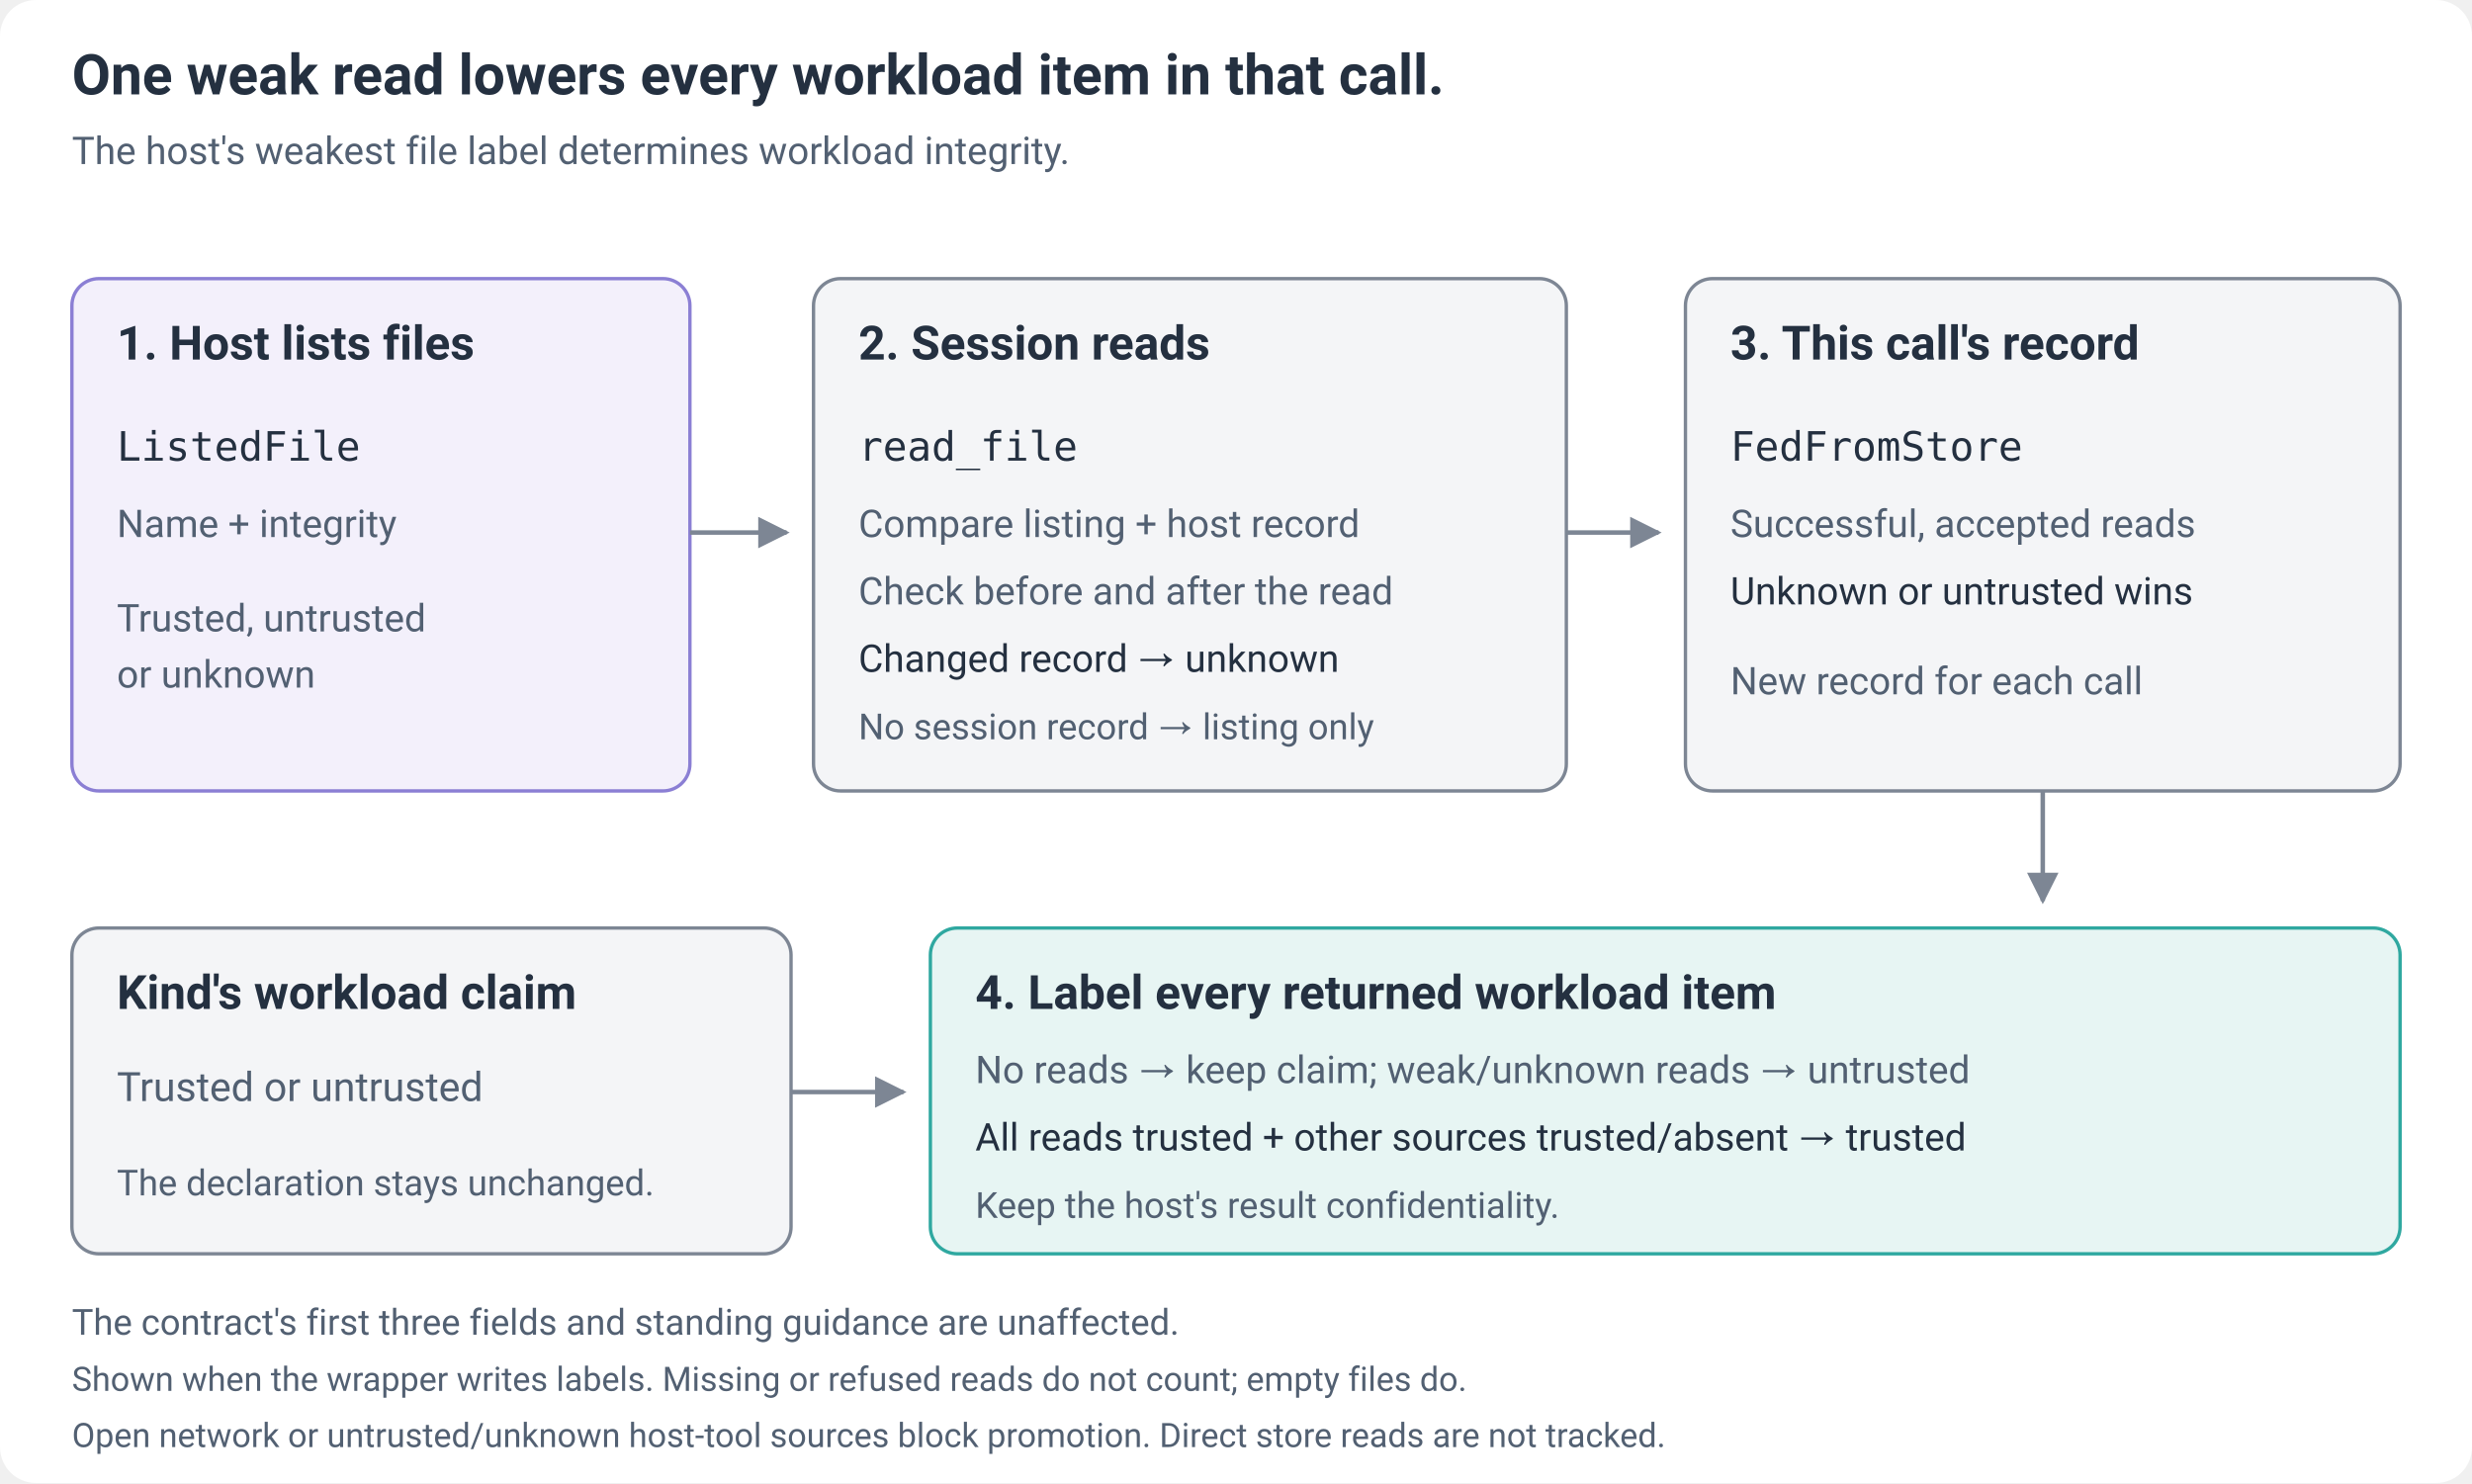
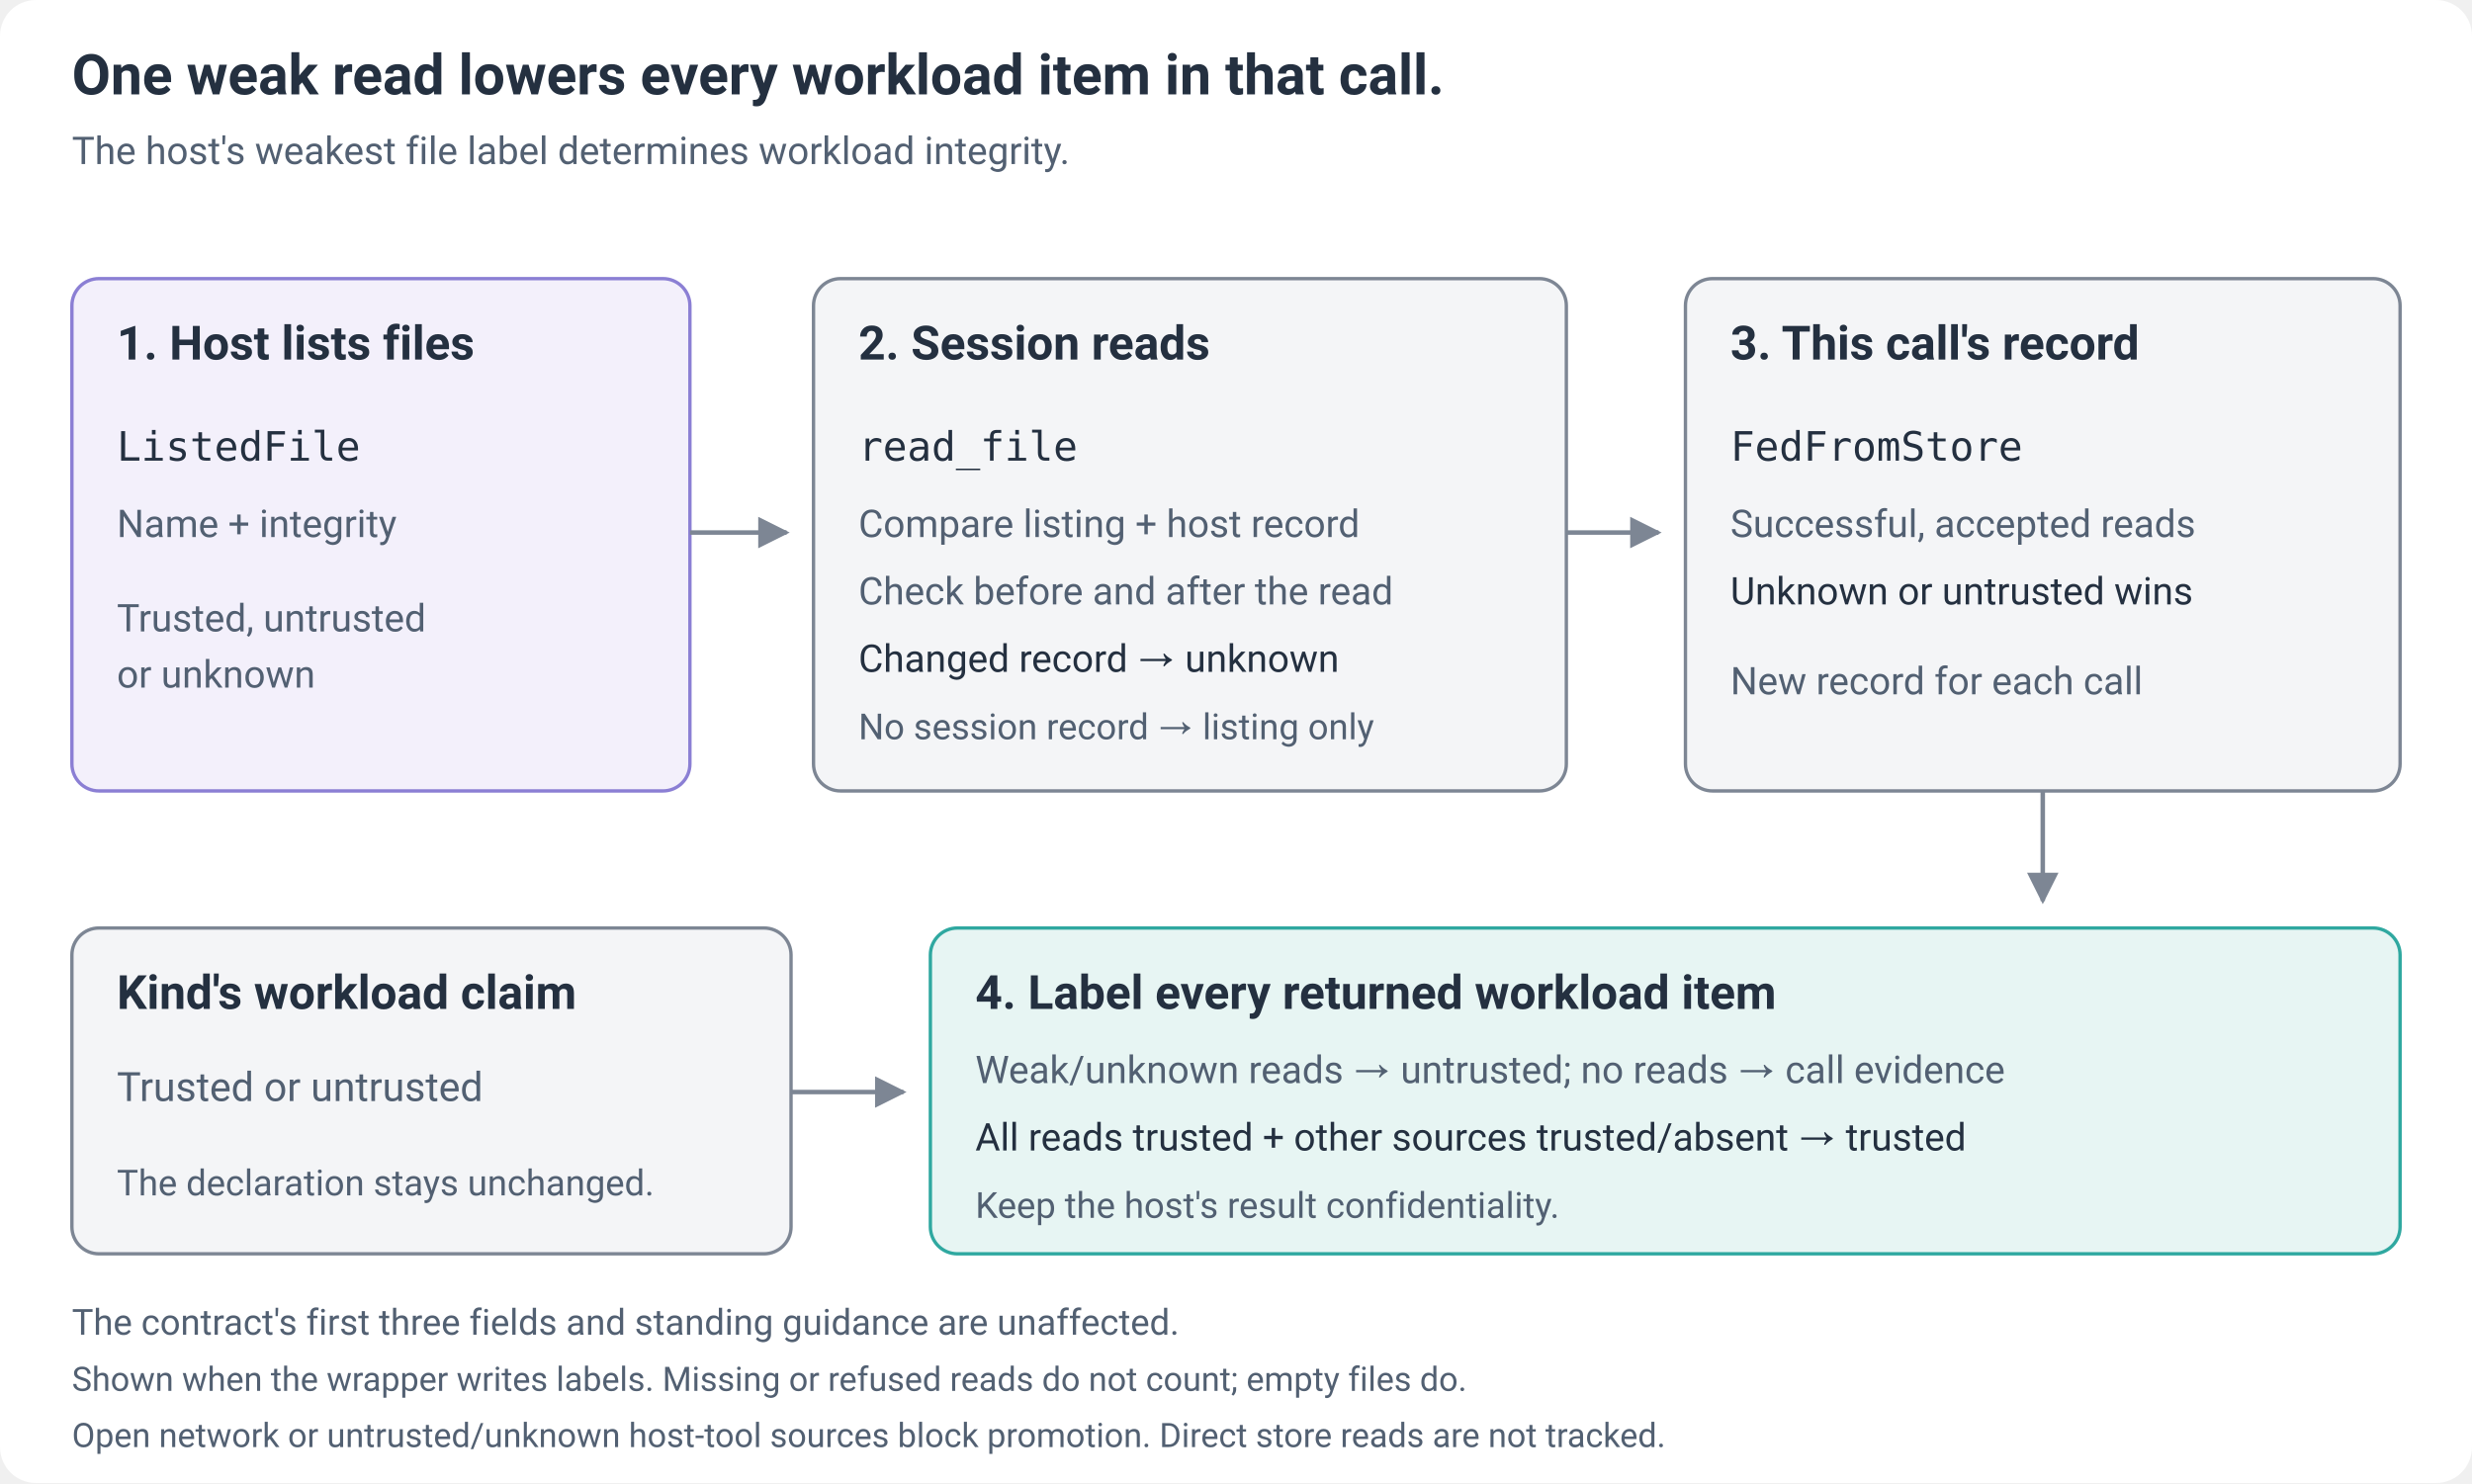
<svg xmlns="http://www.w3.org/2000/svg" viewBox="0 0 1100 660" width="1100" height="660" role="img" aria-labelledby="fr-title fr-desc" font-family="ui-sans-serif, system-ui, -apple-system, 'Segoe UI', Roboto, Helvetica, Arial, sans-serif">
  <defs>
    <marker id="fr-arrow" viewBox="0 0 10 10" refX="9" refY="5" markerWidth="7" markerHeight="7" orient="auto-start-reverse">
      <path d="M 0 0 L 10 5 L 0 10 z" fill="#7d8694" />
    </marker>
  </defs>
  <rect width="1100" height="660" rx="16" fill="#ffffff" />
  <text x="32" y="42" font-size="25" font-weight="650" fill="#243040">One weak read lowers every workload item in that call.</text>
  <text x="32" y="73" font-size="17" fill="#526072">The host's weakest file label determines workload integrity.</text>
  <rect x="32" y="124" width="275" height="228" rx="12" fill="#f3f0fb" stroke="#8b7fd4" stroke-width="1.5" />
  <text x="52" y="160" font-size="21" font-weight="600" fill="#243040">1. Host lists files</text>
  <text x="52" y="205" font-size="18" font-family="ui-monospace, Consolas, monospace" fill="#243040">ListedFile</text>
  <text x="52" y="239" font-size="17" fill="#526072">Name + integrity</text>
  <text x="52" y="281" font-size="17" fill="#526072">Trusted, untrusted</text>
  <text x="52" y="306" font-size="17" fill="#526072">or unknown</text>
  <path d="M 307 237 H 350" fill="none" stroke="#7d8694" stroke-width="2" marker-end="url(#fr-arrow)" />
  <rect x="362" y="124" width="335" height="228" rx="12" fill="#f4f5f7" stroke="#7d8694" stroke-width="1.5" />
  <text x="382" y="160" font-size="21" font-weight="600" fill="#243040">2. Session reads</text>
  <text x="382" y="205" font-size="18" font-family="ui-monospace, Consolas, monospace" fill="#243040">read_file</text>
  <text x="382" y="239" font-size="17" fill="#526072">Compare listing + host record</text>
  <text x="382" y="269" font-size="17" fill="#526072">Check before and after the read</text>
  <text x="382" y="299" font-size="17" fill="#243040">Changed record → unknown</text>
  <text x="382" y="329" font-size="16" fill="#526072">No session record → listing only</text>
  <path d="M 697 237 H 738" fill="none" stroke="#7d8694" stroke-width="2" marker-end="url(#fr-arrow)" />
  <rect x="750" y="124" width="318" height="228" rx="12" fill="#f4f5f7" stroke="#7d8694" stroke-width="1.5" />
  <text x="770" y="160" font-size="21" font-weight="600" fill="#243040">3. This call's record</text>
  <text x="770" y="205" font-size="18" font-family="ui-monospace, Consolas, monospace" fill="#243040">FedFromStore</text>
  <text x="770" y="239" font-size="17" fill="#526072">Successful, accepted reads</text>
  <text x="770" y="269" font-size="17" fill="#243040">Unknown or untrusted wins</text>
  <text x="770" y="309" font-size="17" fill="#526072">New record for each call</text>
  <path d="M 909 352 V 401" fill="none" stroke="#7d8694" stroke-width="2" marker-end="url(#fr-arrow)" />
  <rect x="32" y="413" width="320" height="145" rx="12" fill="#f4f5f7" stroke="#7d8694" stroke-width="1.5" />
  <text x="52" y="449" font-size="21" font-weight="600" fill="#243040">Kind's workload claim</text>
  <text x="52" y="490" font-size="18" fill="#526072">Trusted or untrusted</text>
  <text x="52" y="532" font-size="16" fill="#526072">The declaration stays unchanged.</text>
  <path d="M 352 486 H 402" fill="none" stroke="#7d8694" stroke-width="2" marker-end="url(#fr-arrow)" />
  <rect x="414" y="413" width="654" height="145" rx="12" fill="#e7f5f3" stroke="#2fa8a0" stroke-width="1.5" />
  <text x="434" y="449" font-size="21" font-weight="600" fill="#243040">4. Label every returned workload item</text>
-   <text x="434" y="482" font-size="17" fill="#526072">No reads → keep claim; weak/unknown reads → untrusted</text>
+   <text x="434" y="482" font-size="17" fill="#526072">Weak/unknown reads → untrusted; no reads → call evidence</text>
  <text x="434" y="512" font-size="17" fill="#243040">All reads trusted + other sources trusted/absent → trusted</text>
  <text x="434" y="542" font-size="16" fill="#526072">Keep the host's result confidentiality.</text>
  <text x="32" y="594" font-size="16" fill="#526072">The contract's first three fields and standing guidance are unaffected.</text>
  <text x="32" y="619" font-size="15" fill="#526072">Shown when the wrapper writes labels. Missing or refused reads do not count; empty files do.</text>
  <text x="32" y="644" font-size="15" fill="#526072">Open network or untrusted/unknown host-tool sources block promotion. Direct store reads are not tracked.</text>
</svg>
